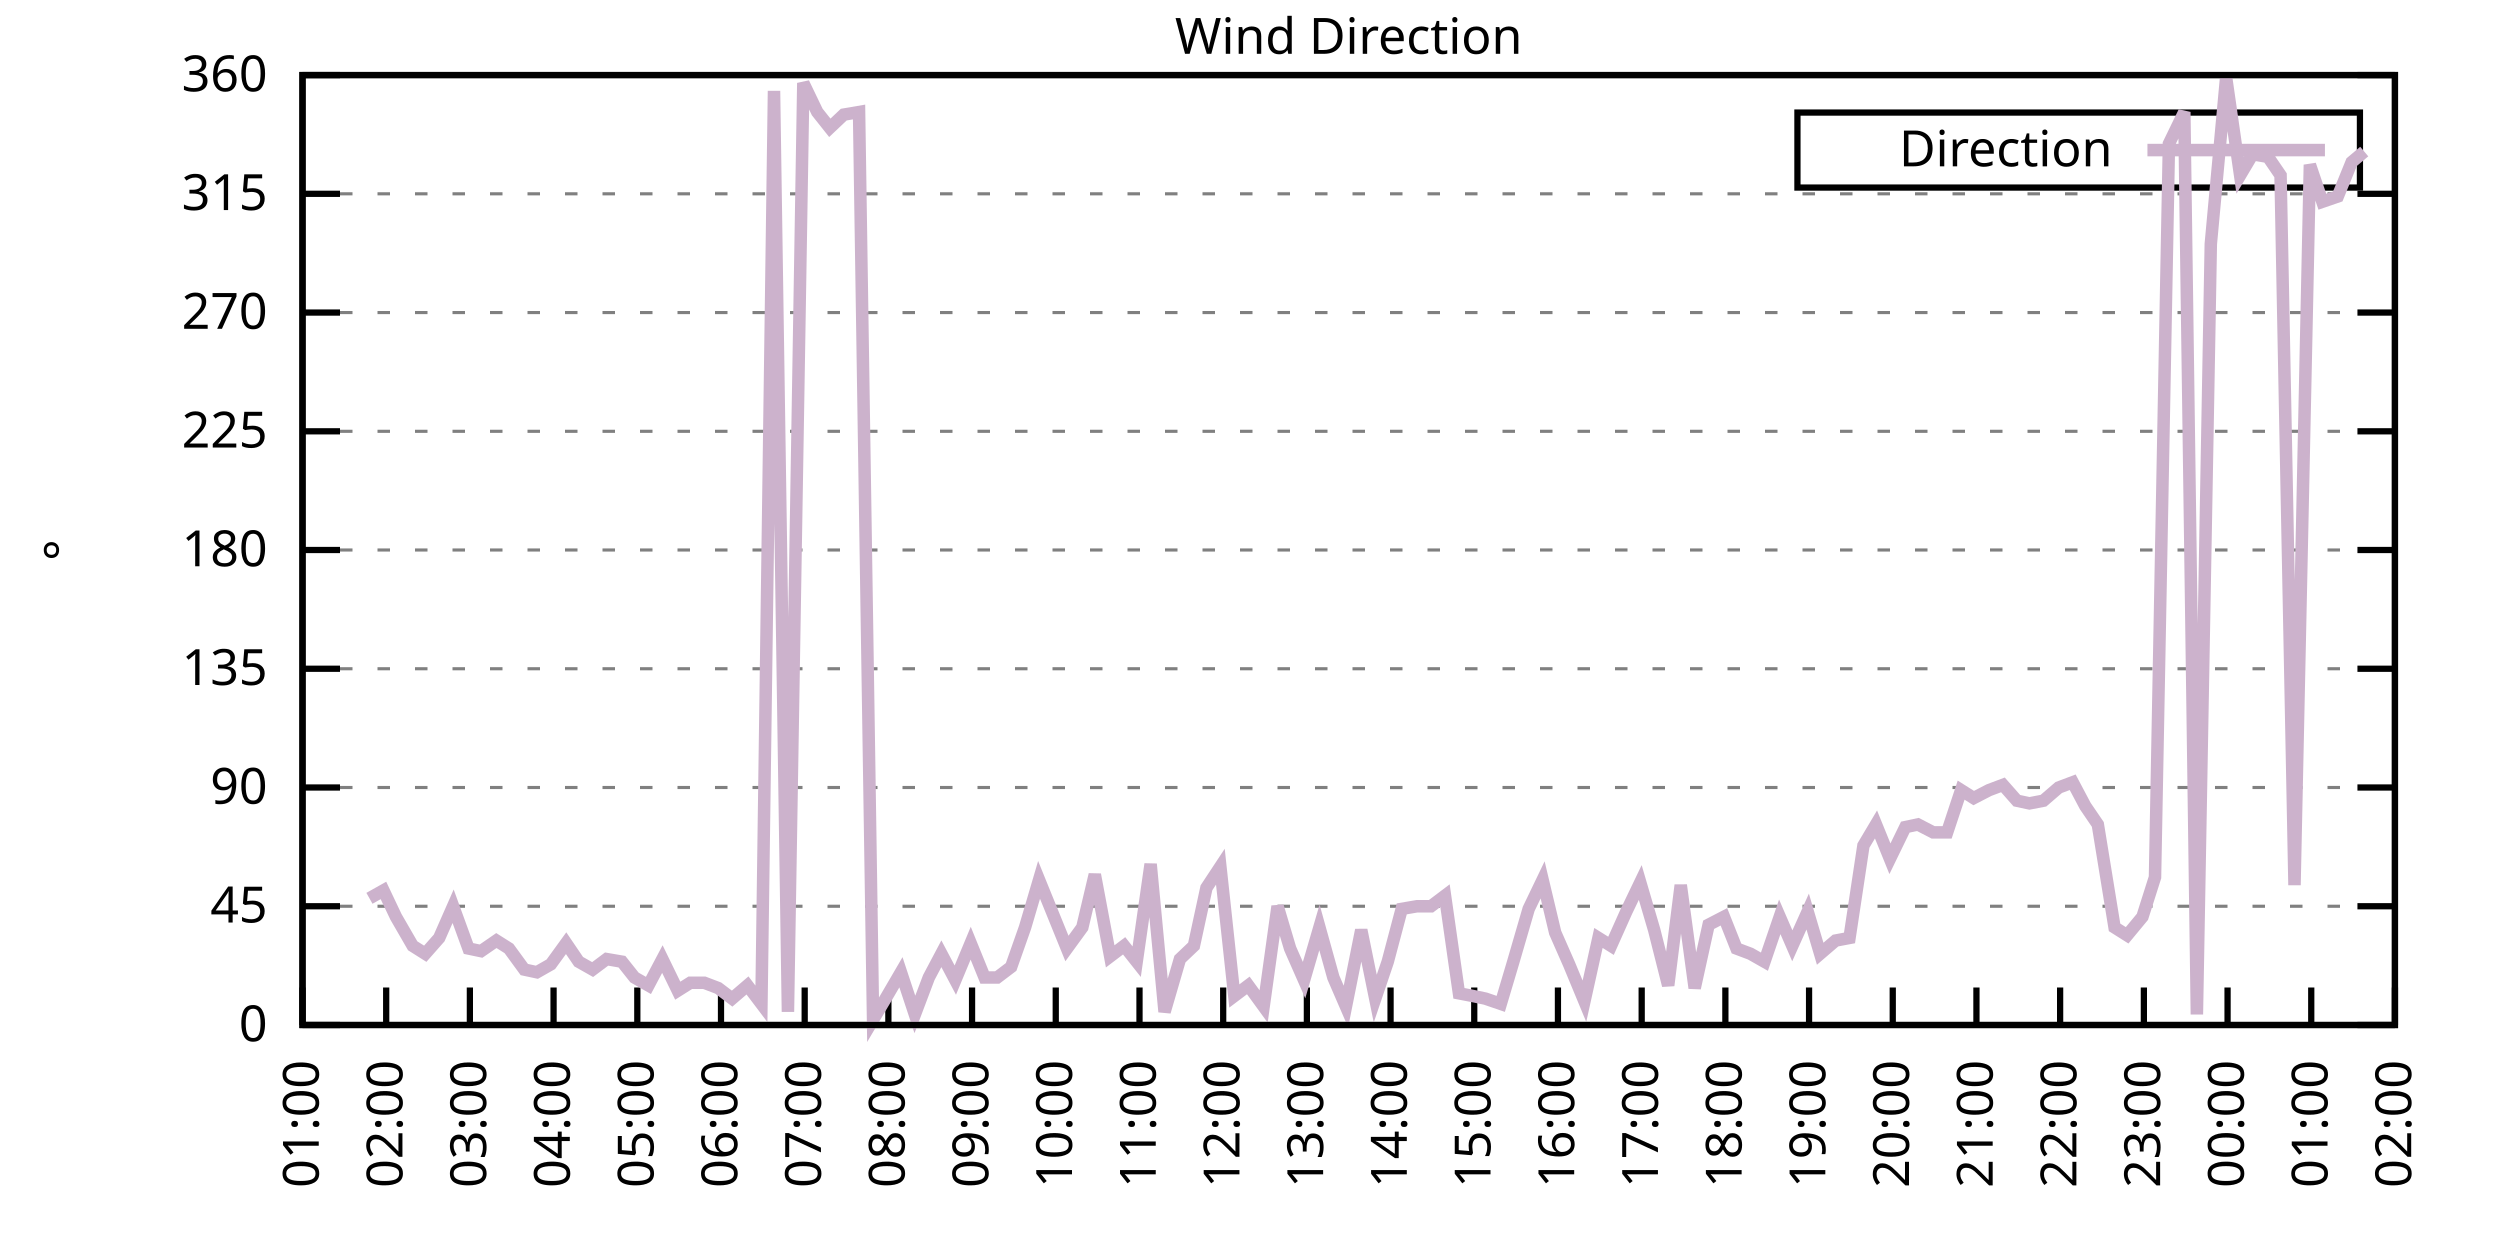
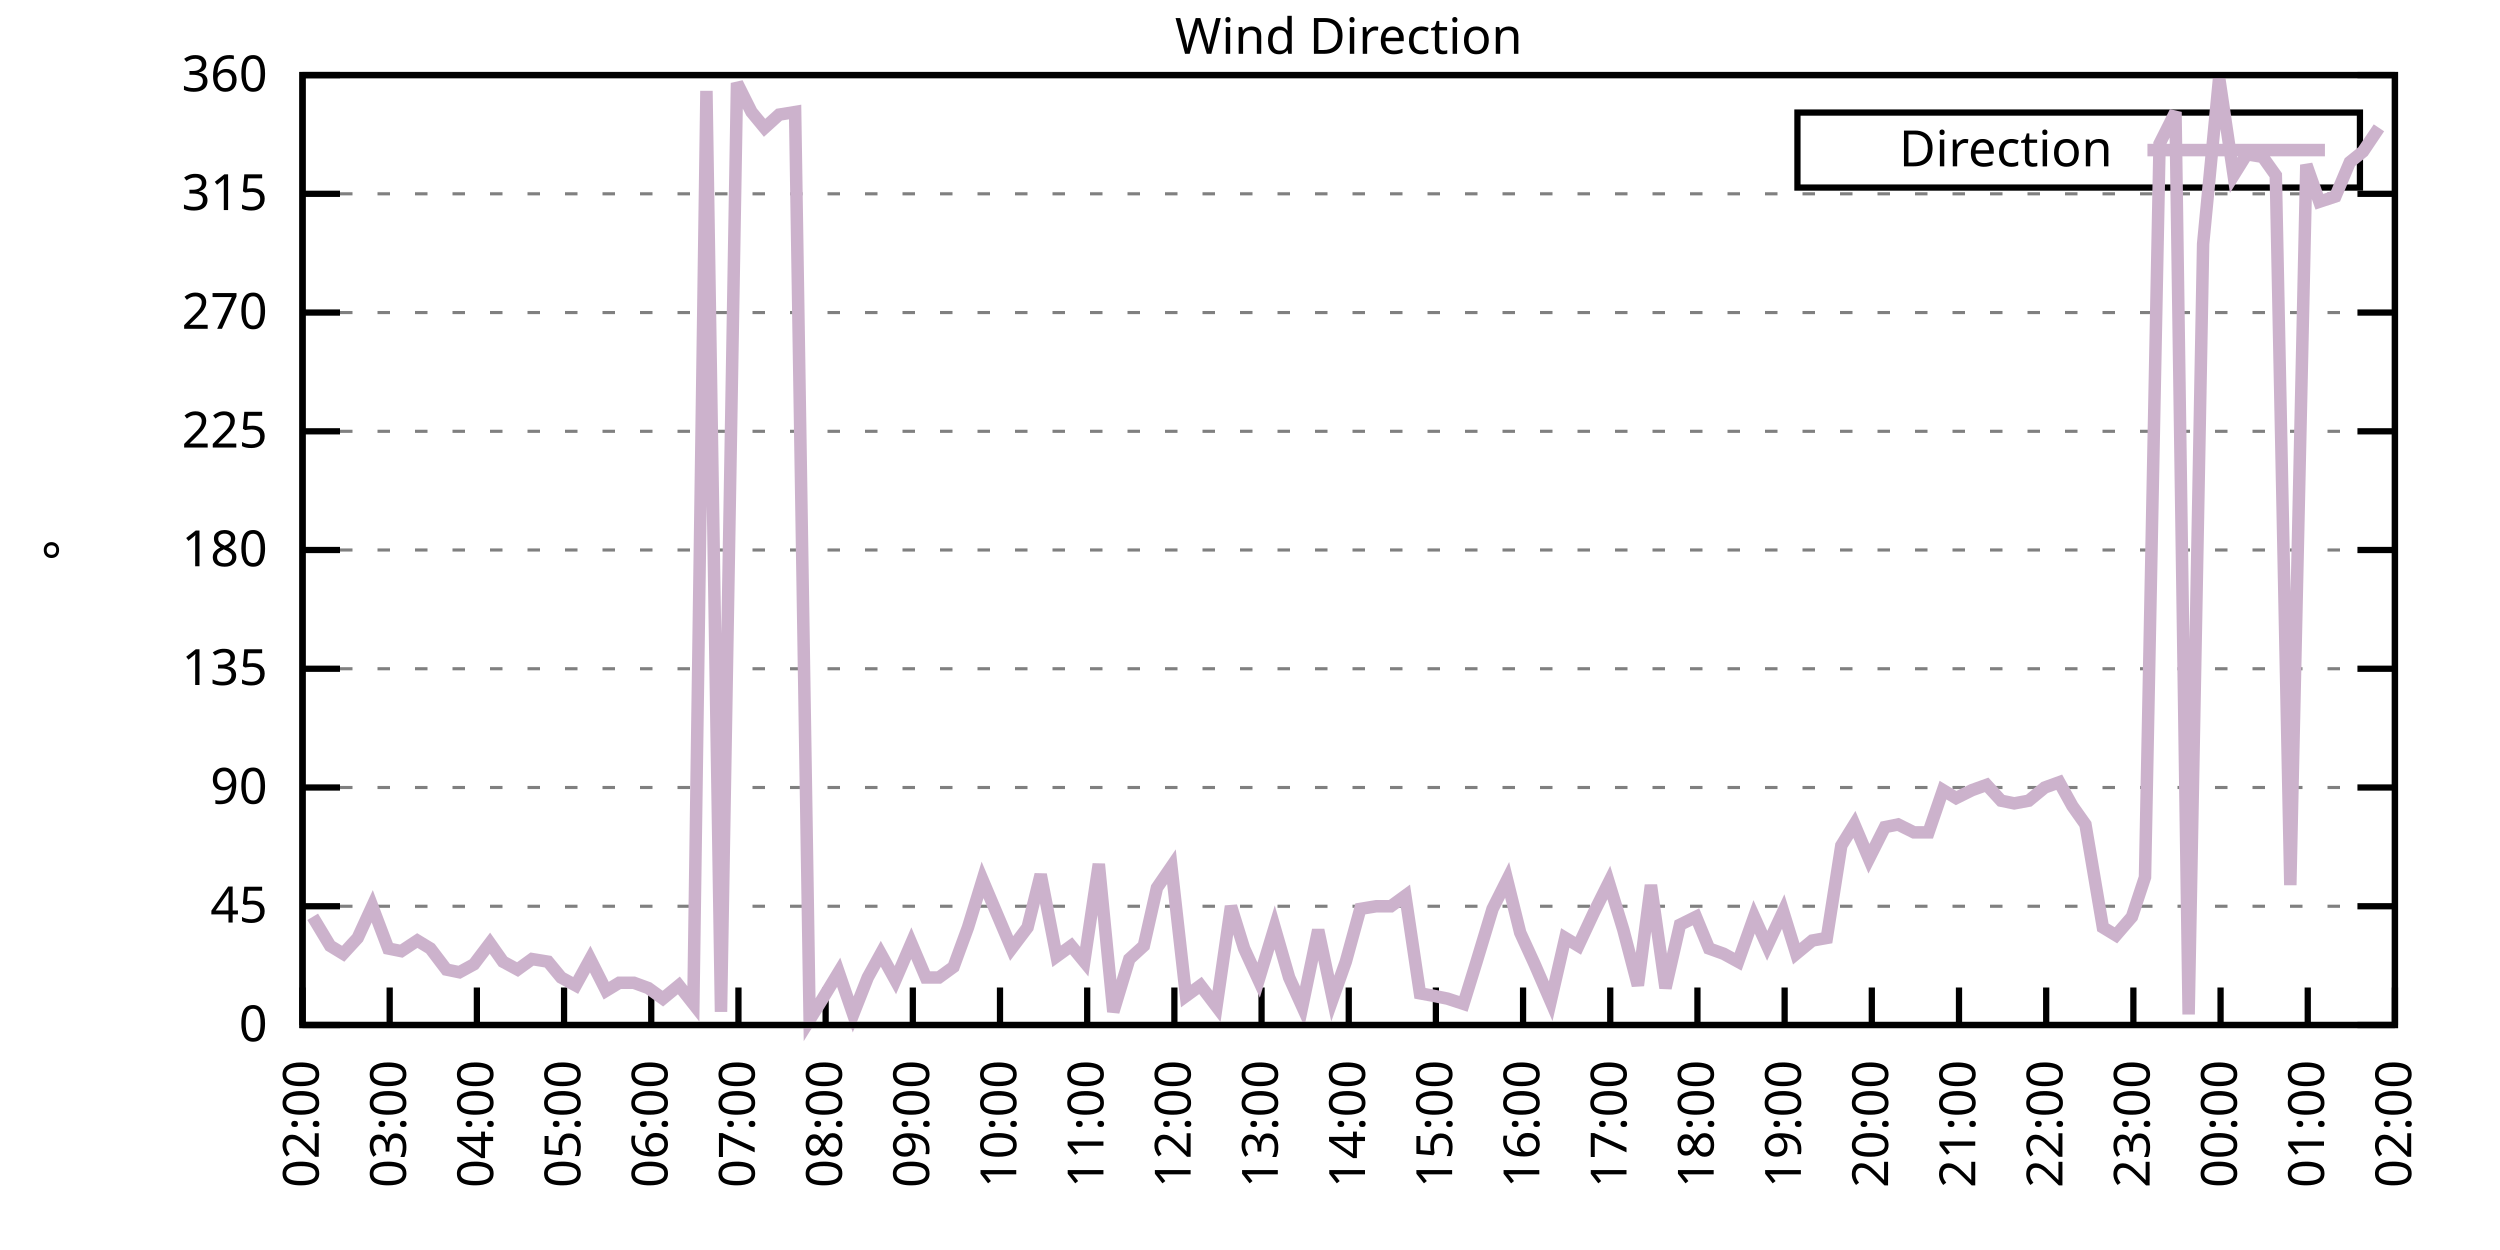
<svg xmlns="http://www.w3.org/2000/svg" xmlns:xlink="http://www.w3.org/1999/xlink" width="400" height="200" viewBox="0 0 400 200">
  <g id="gnuplot_canvas">
    <rect x="0" y="0" width="400" height="200" fill="none" />
    <defs>
      <circle id="gpDot" r="0.5" stroke-width="0.5" stroke="currentColor" />
      <path id="gpPt0" stroke-width="0.333" stroke="currentColor" d="M-1,0 h2 M0,-1 v2" />
      <path id="gpPt1" stroke-width="0.333" stroke="currentColor" d="M-1,-1 L1,1 M1,-1 L-1,1" />
      <path id="gpPt2" stroke-width="0.333" stroke="currentColor" d="M-1,0 L1,0 M0,-1 L0,1 M-1,-1 L1,1 M-1,1 L1,-1" />
      <rect id="gpPt3" stroke-width="0.333" stroke="currentColor" x="-1" y="-1" width="2" height="2" />
      <rect id="gpPt4" stroke-width="0.333" stroke="currentColor" fill="currentColor" x="-1" y="-1" width="2" height="2" />
      <circle id="gpPt5" stroke-width="0.333" stroke="currentColor" cx="0" cy="0" r="1" />
      <use xlink:href="#gpPt5" id="gpPt6" fill="currentColor" stroke="none" />
      <path id="gpPt7" stroke-width="0.333" stroke="currentColor" d="M0,-1.33 L-1.33,0.67 L1.33,0.67 z" />
      <use xlink:href="#gpPt7" id="gpPt8" fill="currentColor" stroke="none" />
      <use xlink:href="#gpPt7" id="gpPt9" stroke="currentColor" transform="rotate(180)" />
      <use xlink:href="#gpPt9" id="gpPt10" fill="currentColor" stroke="none" />
      <use xlink:href="#gpPt3" id="gpPt11" stroke="currentColor" transform="rotate(45)" />
      <use xlink:href="#gpPt11" id="gpPt12" fill="currentColor" stroke="none" />
      <path id="gpPt13" stroke-width="0.333" stroke="currentColor" d="M0,1.330 L1.265,0.411 L0.782,-1.067 L-0.782,-1.076 L-1.265,0.411 z" />
      <use xlink:href="#gpPt13" id="gpPt14" fill="currentColor" stroke="none" />
      <filter id="textbox" filterUnits="objectBoundingBox" x="0" y="0" height="1" width="1">
        <feFlood flood-color="white" flood-opacity="1" result="bgnd" />
        <feComposite in="SourceGraphic" in2="bgnd" operator="atop" />
      </filter>
      <filter id="greybox" filterUnits="objectBoundingBox" x="0" y="0" height="1" width="1">
        <feFlood flood-color="lightgrey" flood-opacity="1" result="grey" />
        <feComposite in="SourceGraphic" in2="grey" operator="atop" />
      </filter>
    </defs>
    <g fill="none" color="white" stroke="currentColor" stroke-width="1.00" stroke-linecap="butt" stroke-linejoin="miter">
</g>
    <g fill="none" color="black" stroke="currentColor" stroke-width="1.00" stroke-linecap="butt" stroke-linejoin="miter">
      <g stroke="none" shape-rendering="crispEdges">
        <polygon fill="rgb(255, 255, 255)" points="48.40,164.00 383.18,164.00 383.18,12.02 48.40,12.02 " />
      </g>
    </g>
    <g fill="none" color="black" stroke="currentColor" stroke-width="1.00" stroke-linecap="butt" stroke-linejoin="miter">
</g>
    <g fill="none" color="black" stroke="black" stroke-width="0.50" stroke-linecap="butt" stroke-linejoin="miter">
</g>
    <g fill="none" color="gray" stroke="currentColor" stroke-width="0.50" stroke-linecap="butt" stroke-linejoin="miter">
      <path stroke="gray" stroke-dasharray="2,4" class="gridline" d="M48.40,164.00 L383.19,164.00  " />
    </g>
    <g fill="none" color="gray" stroke="gray" stroke-width="1.00" stroke-linecap="butt" stroke-linejoin="miter">
</g>
    <g fill="none" color="black" stroke="currentColor" stroke-width="1.00" stroke-linecap="butt" stroke-linejoin="miter">
      <path stroke="black" d="M48.40,164.00 L54.40,164.00 M383.19,164.00 L377.19,164.00  " />
      <g transform="translate(42.80,166.60)" stroke="none" fill="black" font-family="Sans" font-size="8.00" text-anchor="end">
        <text>
          <tspan font-family="Sans"> 0</tspan>
        </text>
      </g>
    </g>
    <g fill="none" color="black" stroke="currentColor" stroke-width="1.00" stroke-linecap="butt" stroke-linejoin="miter">
</g>
    <g fill="none" color="black" stroke="black" stroke-width="0.50" stroke-linecap="butt" stroke-linejoin="miter">
</g>
    <g fill="none" color="gray" stroke="currentColor" stroke-width="0.50" stroke-linecap="butt" stroke-linejoin="miter">
      <path stroke="gray" stroke-dasharray="2,4" class="gridline" d="M48.40,145.00 L383.19,145.00  " />
    </g>
    <g fill="none" color="gray" stroke="gray" stroke-width="1.00" stroke-linecap="butt" stroke-linejoin="miter">
</g>
    <g fill="none" color="black" stroke="currentColor" stroke-width="1.00" stroke-linecap="butt" stroke-linejoin="miter">
      <path stroke="black" d="M48.40,145.00 L54.40,145.00 M383.19,145.00 L377.19,145.00  " />
      <g transform="translate(42.80,147.60)" stroke="none" fill="black" font-family="Sans" font-size="8.00" text-anchor="end">
        <text>
          <tspan font-family="Sans"> 45</tspan>
        </text>
      </g>
    </g>
    <g fill="none" color="black" stroke="currentColor" stroke-width="1.00" stroke-linecap="butt" stroke-linejoin="miter">
</g>
    <g fill="none" color="black" stroke="black" stroke-width="0.50" stroke-linecap="butt" stroke-linejoin="miter">
</g>
    <g fill="none" color="gray" stroke="currentColor" stroke-width="0.50" stroke-linecap="butt" stroke-linejoin="miter">
      <path stroke="gray" stroke-dasharray="2,4" class="gridline" d="M48.40,126.00 L383.19,126.00  " />
    </g>
    <g fill="none" color="gray" stroke="gray" stroke-width="1.00" stroke-linecap="butt" stroke-linejoin="miter">
</g>
    <g fill="none" color="black" stroke="currentColor" stroke-width="1.00" stroke-linecap="butt" stroke-linejoin="miter">
      <path stroke="black" d="M48.40,126.00 L54.40,126.00 M383.19,126.00 L377.19,126.00  " />
      <g transform="translate(42.80,128.60)" stroke="none" fill="black" font-family="Sans" font-size="8.00" text-anchor="end">
        <text>
          <tspan font-family="Sans"> 90</tspan>
        </text>
      </g>
    </g>
    <g fill="none" color="black" stroke="currentColor" stroke-width="1.00" stroke-linecap="butt" stroke-linejoin="miter">
</g>
    <g fill="none" color="black" stroke="black" stroke-width="0.50" stroke-linecap="butt" stroke-linejoin="miter">
</g>
    <g fill="none" color="gray" stroke="currentColor" stroke-width="0.50" stroke-linecap="butt" stroke-linejoin="miter">
      <path stroke="gray" stroke-dasharray="2,4" class="gridline" d="M48.40,107.00 L383.19,107.00  " />
    </g>
    <g fill="none" color="gray" stroke="gray" stroke-width="1.00" stroke-linecap="butt" stroke-linejoin="miter">
</g>
    <g fill="none" color="black" stroke="currentColor" stroke-width="1.00" stroke-linecap="butt" stroke-linejoin="miter">
      <path stroke="black" d="M48.40,107.00 L54.40,107.00 M383.19,107.00 L377.19,107.00  " />
      <g transform="translate(42.80,109.60)" stroke="none" fill="black" font-family="Sans" font-size="8.00" text-anchor="end">
        <text>
          <tspan font-family="Sans"> 135</tspan>
        </text>
      </g>
    </g>
    <g fill="none" color="black" stroke="currentColor" stroke-width="1.00" stroke-linecap="butt" stroke-linejoin="miter">
</g>
    <g fill="none" color="black" stroke="black" stroke-width="0.50" stroke-linecap="butt" stroke-linejoin="miter">
</g>
    <g fill="none" color="gray" stroke="currentColor" stroke-width="0.50" stroke-linecap="butt" stroke-linejoin="miter">
      <path stroke="gray" stroke-dasharray="2,4" class="gridline" d="M48.40,88.00 L383.19,88.00  " />
    </g>
    <g fill="none" color="gray" stroke="gray" stroke-width="1.00" stroke-linecap="butt" stroke-linejoin="miter">
</g>
    <g fill="none" color="black" stroke="currentColor" stroke-width="1.00" stroke-linecap="butt" stroke-linejoin="miter">
      <path stroke="black" d="M48.40,88.00 L54.40,88.00 M383.19,88.00 L377.19,88.00  " />
      <g transform="translate(42.80,90.60)" stroke="none" fill="black" font-family="Sans" font-size="8.00" text-anchor="end">
        <text>
          <tspan font-family="Sans"> 180</tspan>
        </text>
      </g>
    </g>
    <g fill="none" color="black" stroke="currentColor" stroke-width="1.00" stroke-linecap="butt" stroke-linejoin="miter">
</g>
    <g fill="none" color="black" stroke="black" stroke-width="0.50" stroke-linecap="butt" stroke-linejoin="miter">
</g>
    <g fill="none" color="gray" stroke="currentColor" stroke-width="0.50" stroke-linecap="butt" stroke-linejoin="miter">
      <path stroke="gray" stroke-dasharray="2,4" class="gridline" d="M48.40,69.01 L383.19,69.01  " />
    </g>
    <g fill="none" color="gray" stroke="gray" stroke-width="1.00" stroke-linecap="butt" stroke-linejoin="miter">
</g>
    <g fill="none" color="black" stroke="currentColor" stroke-width="1.00" stroke-linecap="butt" stroke-linejoin="miter">
      <path stroke="black" d="M48.40,69.01 L54.40,69.01 M383.19,69.01 L377.19,69.01  " />
      <g transform="translate(42.80,71.61)" stroke="none" fill="black" font-family="Sans" font-size="8.00" text-anchor="end">
        <text>
          <tspan font-family="Sans"> 225</tspan>
        </text>
      </g>
    </g>
    <g fill="none" color="black" stroke="currentColor" stroke-width="1.00" stroke-linecap="butt" stroke-linejoin="miter">
</g>
    <g fill="none" color="black" stroke="black" stroke-width="0.50" stroke-linecap="butt" stroke-linejoin="miter">
</g>
    <g fill="none" color="gray" stroke="currentColor" stroke-width="0.50" stroke-linecap="butt" stroke-linejoin="miter">
      <path stroke="gray" stroke-dasharray="2,4" class="gridline" d="M48.40,50.01 L383.19,50.01  " />
    </g>
    <g fill="none" color="gray" stroke="gray" stroke-width="1.00" stroke-linecap="butt" stroke-linejoin="miter">
</g>
    <g fill="none" color="black" stroke="currentColor" stroke-width="1.00" stroke-linecap="butt" stroke-linejoin="miter">
      <path stroke="black" d="M48.40,50.01 L54.40,50.01 M383.19,50.01 L377.19,50.01  " />
      <g transform="translate(42.80,52.61)" stroke="none" fill="black" font-family="Sans" font-size="8.00" text-anchor="end">
        <text>
          <tspan font-family="Sans"> 270</tspan>
        </text>
      </g>
    </g>
    <g fill="none" color="black" stroke="currentColor" stroke-width="1.00" stroke-linecap="butt" stroke-linejoin="miter">
</g>
    <g fill="none" color="black" stroke="black" stroke-width="0.50" stroke-linecap="butt" stroke-linejoin="miter">
</g>
    <g fill="none" color="gray" stroke="currentColor" stroke-width="0.50" stroke-linecap="butt" stroke-linejoin="miter">
      <path stroke="gray" stroke-dasharray="2,4" class="gridline" d="M48.40,31.01 L383.19,31.01  " />
    </g>
    <g fill="none" color="gray" stroke="gray" stroke-width="1.00" stroke-linecap="butt" stroke-linejoin="miter">
</g>
    <g fill="none" color="black" stroke="currentColor" stroke-width="1.00" stroke-linecap="butt" stroke-linejoin="miter">
      <path stroke="black" d="M48.40,31.01 L54.40,31.01 M383.19,31.01 L377.19,31.01  " />
      <g transform="translate(42.80,33.61)" stroke="none" fill="black" font-family="Sans" font-size="8.00" text-anchor="end">
        <text>
          <tspan font-family="Sans"> 315</tspan>
        </text>
      </g>
    </g>
    <g fill="none" color="black" stroke="currentColor" stroke-width="1.00" stroke-linecap="butt" stroke-linejoin="miter">
</g>
    <g fill="none" color="black" stroke="black" stroke-width="0.50" stroke-linecap="butt" stroke-linejoin="miter">
</g>
    <g fill="none" color="gray" stroke="currentColor" stroke-width="0.50" stroke-linecap="butt" stroke-linejoin="miter">
      <path stroke="gray" stroke-dasharray="2,4" class="gridline" d="M48.40,12.01 L383.19,12.01  " />
    </g>
    <g fill="none" color="gray" stroke="gray" stroke-width="1.00" stroke-linecap="butt" stroke-linejoin="miter">
</g>
    <g fill="none" color="black" stroke="currentColor" stroke-width="1.00" stroke-linecap="butt" stroke-linejoin="miter">
      <path stroke="black" d="M48.40,12.01 L54.40,12.01 M383.19,12.01 L377.19,12.01  " />
      <g transform="translate(42.80,14.61)" stroke="none" fill="black" font-family="Sans" font-size="8.00" text-anchor="end">
        <text>
          <tspan font-family="Sans"> 360</tspan>
        </text>
      </g>
    </g>
    <g fill="none" color="black" stroke="currentColor" stroke-width="1.00" stroke-linecap="butt" stroke-linejoin="miter">
      <path stroke="black" d="M48.40,164.00 L48.40,158.00  " />
      <g transform="translate(51.00,169.60) rotate(270.00)" stroke="none" fill="black" font-family="Sans" font-size="8.00" text-anchor="end">
        <text>
-           <tspan font-family="Sans">01:00</tspan>
-         </text>
-       </g>
-     </g>
-     <g fill="none" color="black" stroke="currentColor" stroke-width="1.00" stroke-linecap="butt" stroke-linejoin="miter">
-       <path stroke="black" d="M61.79,164.00 L61.79,158.00  " />
-       <g transform="translate(64.39,169.60) rotate(270.00)" stroke="none" fill="black" font-family="Sans" font-size="8.00" text-anchor="end">
-         <text>
          <tspan font-family="Sans">02:00</tspan>
        </text>
      </g>
    </g>
    <g fill="none" color="black" stroke="currentColor" stroke-width="1.00" stroke-linecap="butt" stroke-linejoin="miter">
-       <path stroke="black" d="M75.18,164.00 L75.18,158.00  " />
-       <g transform="translate(77.78,169.60) rotate(270.00)" stroke="none" fill="black" font-family="Sans" font-size="8.00" text-anchor="end">
+       <path stroke="black" d="M62.35,164.00 L62.35,158.00  " />
+       <g transform="translate(64.95,169.60) rotate(270.00)" stroke="none" fill="black" font-family="Sans" font-size="8.00" text-anchor="end">
        <text>
          <tspan font-family="Sans">03:00</tspan>
        </text>
      </g>
    </g>
    <g fill="none" color="black" stroke="currentColor" stroke-width="1.00" stroke-linecap="butt" stroke-linejoin="miter">
-       <path stroke="black" d="M88.57,164.00 L88.57,158.00  " />
-       <g transform="translate(91.17,169.60) rotate(270.00)" stroke="none" fill="black" font-family="Sans" font-size="8.00" text-anchor="end">
+       <path stroke="black" d="M76.30,164.00 L76.30,158.00  " />
+       <g transform="translate(78.90,169.60) rotate(270.00)" stroke="none" fill="black" font-family="Sans" font-size="8.00" text-anchor="end">
        <text>
          <tspan font-family="Sans">04:00</tspan>
        </text>
      </g>
    </g>
    <g fill="none" color="black" stroke="currentColor" stroke-width="1.00" stroke-linecap="butt" stroke-linejoin="miter">
-       <path stroke="black" d="M101.97,164.00 L101.97,158.00  " />
-       <g transform="translate(104.57,169.60) rotate(270.00)" stroke="none" fill="black" font-family="Sans" font-size="8.00" text-anchor="end">
+       <path stroke="black" d="M90.25,164.00 L90.25,158.00  " />
+       <g transform="translate(92.85,169.60) rotate(270.00)" stroke="none" fill="black" font-family="Sans" font-size="8.00" text-anchor="end">
        <text>
          <tspan font-family="Sans">05:00</tspan>
        </text>
      </g>
    </g>
    <g fill="none" color="black" stroke="currentColor" stroke-width="1.00" stroke-linecap="butt" stroke-linejoin="miter">
-       <path stroke="black" d="M115.36,164.00 L115.36,158.00  " />
-       <g transform="translate(117.96,169.60) rotate(270.00)" stroke="none" fill="black" font-family="Sans" font-size="8.00" text-anchor="end">
+       <path stroke="black" d="M104.20,164.00 L104.20,158.00  " />
+       <g transform="translate(106.80,169.60) rotate(270.00)" stroke="none" fill="black" font-family="Sans" font-size="8.00" text-anchor="end">
        <text>
          <tspan font-family="Sans">06:00</tspan>
        </text>
      </g>
    </g>
    <g fill="none" color="black" stroke="currentColor" stroke-width="1.00" stroke-linecap="butt" stroke-linejoin="miter">
-       <path stroke="black" d="M128.75,164.00 L128.75,158.00  " />
-       <g transform="translate(131.35,169.60) rotate(270.00)" stroke="none" fill="black" font-family="Sans" font-size="8.00" text-anchor="end">
+       <path stroke="black" d="M118.15,164.00 L118.15,158.00  " />
+       <g transform="translate(120.75,169.60) rotate(270.00)" stroke="none" fill="black" font-family="Sans" font-size="8.00" text-anchor="end">
        <text>
          <tspan font-family="Sans">07:00</tspan>
        </text>
      </g>
    </g>
    <g fill="none" color="black" stroke="currentColor" stroke-width="1.00" stroke-linecap="butt" stroke-linejoin="miter">
-       <path stroke="black" d="M142.14,164.00 L142.14,158.00  " />
-       <g transform="translate(144.74,169.60) rotate(270.00)" stroke="none" fill="black" font-family="Sans" font-size="8.00" text-anchor="end">
+       <path stroke="black" d="M132.10,164.00 L132.10,158.00  " />
+       <g transform="translate(134.70,169.60) rotate(270.00)" stroke="none" fill="black" font-family="Sans" font-size="8.00" text-anchor="end">
        <text>
          <tspan font-family="Sans">08:00</tspan>
        </text>
      </g>
    </g>
    <g fill="none" color="black" stroke="currentColor" stroke-width="1.00" stroke-linecap="butt" stroke-linejoin="miter">
-       <path stroke="black" d="M155.53,164.00 L155.53,158.00  " />
-       <g transform="translate(158.13,169.60) rotate(270.00)" stroke="none" fill="black" font-family="Sans" font-size="8.00" text-anchor="end">
+       <path stroke="black" d="M146.05,164.00 L146.05,158.00  " />
+       <g transform="translate(148.65,169.60) rotate(270.00)" stroke="none" fill="black" font-family="Sans" font-size="8.00" text-anchor="end">
        <text>
          <tspan font-family="Sans">09:00</tspan>
        </text>
      </g>
    </g>
    <g fill="none" color="black" stroke="currentColor" stroke-width="1.00" stroke-linecap="butt" stroke-linejoin="miter">
-       <path stroke="black" d="M168.92,164.00 L168.92,158.00  " />
-       <g transform="translate(171.52,169.60) rotate(270.00)" stroke="none" fill="black" font-family="Sans" font-size="8.00" text-anchor="end">
+       <path stroke="black" d="M160.00,164.00 L160.00,158.00  " />
+       <g transform="translate(162.60,169.60) rotate(270.00)" stroke="none" fill="black" font-family="Sans" font-size="8.00" text-anchor="end">
        <text>
          <tspan font-family="Sans">10:00</tspan>
        </text>
      </g>
    </g>
    <g fill="none" color="black" stroke="currentColor" stroke-width="1.00" stroke-linecap="butt" stroke-linejoin="miter">
-       <path stroke="black" d="M182.32,164.00 L182.32,158.00  " />
-       <g transform="translate(184.92,169.60) rotate(270.00)" stroke="none" fill="black" font-family="Sans" font-size="8.00" text-anchor="end">
+       <path stroke="black" d="M173.95,164.00 L173.95,158.00  " />
+       <g transform="translate(176.55,169.60) rotate(270.00)" stroke="none" fill="black" font-family="Sans" font-size="8.00" text-anchor="end">
        <text>
          <tspan font-family="Sans">11:00</tspan>
        </text>
      </g>
    </g>
    <g fill="none" color="black" stroke="currentColor" stroke-width="1.00" stroke-linecap="butt" stroke-linejoin="miter">
-       <path stroke="black" d="M195.71,164.00 L195.71,158.00  " />
-       <g transform="translate(198.31,169.60) rotate(270.00)" stroke="none" fill="black" font-family="Sans" font-size="8.00" text-anchor="end">
+       <path stroke="black" d="M187.90,164.00 L187.90,158.00  " />
+       <g transform="translate(190.50,169.60) rotate(270.00)" stroke="none" fill="black" font-family="Sans" font-size="8.00" text-anchor="end">
        <text>
          <tspan font-family="Sans">12:00</tspan>
        </text>
      </g>
    </g>
    <g fill="none" color="black" stroke="currentColor" stroke-width="1.00" stroke-linecap="butt" stroke-linejoin="miter">
-       <path stroke="black" d="M209.10,164.00 L209.10,158.00  " />
-       <g transform="translate(211.70,169.60) rotate(270.00)" stroke="none" fill="black" font-family="Sans" font-size="8.00" text-anchor="end">
+       <path stroke="black" d="M201.85,164.00 L201.85,158.00  " />
+       <g transform="translate(204.45,169.60) rotate(270.00)" stroke="none" fill="black" font-family="Sans" font-size="8.00" text-anchor="end">
        <text>
          <tspan font-family="Sans">13:00</tspan>
        </text>
      </g>
    </g>
    <g fill="none" color="black" stroke="currentColor" stroke-width="1.00" stroke-linecap="butt" stroke-linejoin="miter">
-       <path stroke="black" d="M222.49,164.00 L222.49,158.00  " />
-       <g transform="translate(225.09,169.60) rotate(270.00)" stroke="none" fill="black" font-family="Sans" font-size="8.00" text-anchor="end">
+       <path stroke="black" d="M215.80,164.00 L215.80,158.00  " />
+       <g transform="translate(218.40,169.60) rotate(270.00)" stroke="none" fill="black" font-family="Sans" font-size="8.00" text-anchor="end">
        <text>
          <tspan font-family="Sans">14:00</tspan>
        </text>
      </g>
    </g>
    <g fill="none" color="black" stroke="currentColor" stroke-width="1.00" stroke-linecap="butt" stroke-linejoin="miter">
-       <path stroke="black" d="M235.88,164.00 L235.88,158.00  " />
-       <g transform="translate(238.48,169.60) rotate(270.00)" stroke="none" fill="black" font-family="Sans" font-size="8.00" text-anchor="end">
+       <path stroke="black" d="M229.74,164.00 L229.74,158.00  " />
+       <g transform="translate(232.34,169.60) rotate(270.00)" stroke="none" fill="black" font-family="Sans" font-size="8.00" text-anchor="end">
        <text>
          <tspan font-family="Sans">15:00</tspan>
        </text>
      </g>
    </g>
    <g fill="none" color="black" stroke="currentColor" stroke-width="1.00" stroke-linecap="butt" stroke-linejoin="miter">
-       <path stroke="black" d="M249.27,164.00 L249.27,158.00  " />
-       <g transform="translate(251.87,169.60) rotate(270.00)" stroke="none" fill="black" font-family="Sans" font-size="8.00" text-anchor="end">
+       <path stroke="black" d="M243.69,164.00 L243.69,158.00  " />
+       <g transform="translate(246.29,169.60) rotate(270.00)" stroke="none" fill="black" font-family="Sans" font-size="8.00" text-anchor="end">
        <text>
          <tspan font-family="Sans">16:00</tspan>
        </text>
      </g>
    </g>
    <g fill="none" color="black" stroke="currentColor" stroke-width="1.00" stroke-linecap="butt" stroke-linejoin="miter">
-       <path stroke="black" d="M262.67,164.00 L262.67,158.00  " />
-       <g transform="translate(265.27,169.60) rotate(270.00)" stroke="none" fill="black" font-family="Sans" font-size="8.00" text-anchor="end">
+       <path stroke="black" d="M257.64,164.00 L257.64,158.00  " />
+       <g transform="translate(260.24,169.60) rotate(270.00)" stroke="none" fill="black" font-family="Sans" font-size="8.00" text-anchor="end">
        <text>
          <tspan font-family="Sans">17:00</tspan>
        </text>
      </g>
    </g>
    <g fill="none" color="black" stroke="currentColor" stroke-width="1.00" stroke-linecap="butt" stroke-linejoin="miter">
-       <path stroke="black" d="M276.06,164.00 L276.06,158.00  " />
-       <g transform="translate(278.66,169.60) rotate(270.00)" stroke="none" fill="black" font-family="Sans" font-size="8.00" text-anchor="end">
+       <path stroke="black" d="M271.59,164.00 L271.59,158.00  " />
+       <g transform="translate(274.19,169.60) rotate(270.00)" stroke="none" fill="black" font-family="Sans" font-size="8.00" text-anchor="end">
        <text>
          <tspan font-family="Sans">18:00</tspan>
        </text>
      </g>
    </g>
    <g fill="none" color="black" stroke="currentColor" stroke-width="1.00" stroke-linecap="butt" stroke-linejoin="miter">
-       <path stroke="black" d="M289.45,164.00 L289.45,158.00  " />
-       <g transform="translate(292.05,169.60) rotate(270.00)" stroke="none" fill="black" font-family="Sans" font-size="8.00" text-anchor="end">
+       <path stroke="black" d="M285.54,164.00 L285.54,158.00  " />
+       <g transform="translate(288.14,169.60) rotate(270.00)" stroke="none" fill="black" font-family="Sans" font-size="8.00" text-anchor="end">
        <text>
          <tspan font-family="Sans">19:00</tspan>
        </text>
      </g>
    </g>
    <g fill="none" color="black" stroke="currentColor" stroke-width="1.00" stroke-linecap="butt" stroke-linejoin="miter">
-       <path stroke="black" d="M302.84,164.00 L302.84,158.00  " />
-       <g transform="translate(305.44,169.60) rotate(270.00)" stroke="none" fill="black" font-family="Sans" font-size="8.00" text-anchor="end">
+       <path stroke="black" d="M299.49,164.00 L299.49,158.00  " />
+       <g transform="translate(302.09,169.60) rotate(270.00)" stroke="none" fill="black" font-family="Sans" font-size="8.00" text-anchor="end">
        <text>
          <tspan font-family="Sans">20:00</tspan>
        </text>
      </g>
    </g>
    <g fill="none" color="black" stroke="currentColor" stroke-width="1.00" stroke-linecap="butt" stroke-linejoin="miter">
-       <path stroke="black" d="M316.23,164.00 L316.23,158.00  " />
-       <g transform="translate(318.83,169.60) rotate(270.00)" stroke="none" fill="black" font-family="Sans" font-size="8.00" text-anchor="end">
+       <path stroke="black" d="M313.44,164.00 L313.44,158.00  " />
+       <g transform="translate(316.04,169.60) rotate(270.00)" stroke="none" fill="black" font-family="Sans" font-size="8.00" text-anchor="end">
        <text>
          <tspan font-family="Sans">21:00</tspan>
        </text>
      </g>
    </g>
    <g fill="none" color="black" stroke="currentColor" stroke-width="1.00" stroke-linecap="butt" stroke-linejoin="miter">
-       <path stroke="black" d="M329.62,164.00 L329.62,158.00  " />
-       <g transform="translate(332.22,169.60) rotate(270.00)" stroke="none" fill="black" font-family="Sans" font-size="8.00" text-anchor="end">
+       <path stroke="black" d="M327.39,164.00 L327.39,158.00  " />
+       <g transform="translate(329.99,169.60) rotate(270.00)" stroke="none" fill="black" font-family="Sans" font-size="8.00" text-anchor="end">
        <text>
          <tspan font-family="Sans">22:00</tspan>
        </text>
      </g>
    </g>
    <g fill="none" color="black" stroke="currentColor" stroke-width="1.00" stroke-linecap="butt" stroke-linejoin="miter">
-       <path stroke="black" d="M343.02,164.00 L343.02,158.00  " />
-       <g transform="translate(345.62,169.60) rotate(270.00)" stroke="none" fill="black" font-family="Sans" font-size="8.00" text-anchor="end">
+       <path stroke="black" d="M341.34,164.00 L341.34,158.00  " />
+       <g transform="translate(343.94,169.60) rotate(270.00)" stroke="none" fill="black" font-family="Sans" font-size="8.00" text-anchor="end">
        <text>
          <tspan font-family="Sans">23:00</tspan>
        </text>
      </g>
    </g>
    <g fill="none" color="black" stroke="currentColor" stroke-width="1.00" stroke-linecap="butt" stroke-linejoin="miter">
-       <path stroke="black" d="M356.41,164.00 L356.41,158.00  " />
-       <g transform="translate(359.01,169.60) rotate(270.00)" stroke="none" fill="black" font-family="Sans" font-size="8.00" text-anchor="end">
+       <path stroke="black" d="M355.29,164.00 L355.29,158.00  " />
+       <g transform="translate(357.89,169.60) rotate(270.00)" stroke="none" fill="black" font-family="Sans" font-size="8.00" text-anchor="end">
        <text>
          <tspan font-family="Sans">00:00</tspan>
        </text>
      </g>
    </g>
    <g fill="none" color="black" stroke="currentColor" stroke-width="1.00" stroke-linecap="butt" stroke-linejoin="miter">
-       <path stroke="black" d="M369.80,164.00 L369.80,158.00  " />
-       <g transform="translate(372.40,169.60) rotate(270.00)" stroke="none" fill="black" font-family="Sans" font-size="8.00" text-anchor="end">
+       <path stroke="black" d="M369.24,164.00 L369.24,158.00  " />
+       <g transform="translate(371.84,169.60) rotate(270.00)" stroke="none" fill="black" font-family="Sans" font-size="8.00" text-anchor="end">
        <text>
          <tspan font-family="Sans">01:00</tspan>
        </text>
      </g>
    </g>
    <g fill="none" color="black" stroke="currentColor" stroke-width="1.00" stroke-linecap="butt" stroke-linejoin="miter">
      <path stroke="black" d="M383.19,164.00 L383.19,158.00  " />
      <g transform="translate(385.79,169.60) rotate(270.00)" stroke="none" fill="black" font-family="Sans" font-size="8.00" text-anchor="end">
        <text>
          <tspan font-family="Sans">02:00</tspan>
        </text>
      </g>
    </g>
    <g fill="none" color="black" stroke="currentColor" stroke-width="1.00" stroke-linecap="butt" stroke-linejoin="miter">
</g>
    <g fill="none" color="black" stroke="currentColor" stroke-width="1.00" stroke-linecap="butt" stroke-linejoin="miter">
      <path stroke="black" d="M48.40,12.01 L48.40,164.00 L383.19,164.00 L383.19,12.01 L48.40,12.01 Z  " />
    </g>
    <g fill="none" color="black" stroke="currentColor" stroke-width="1.00" stroke-linecap="butt" stroke-linejoin="miter">
</g>
    <g fill="none" color="black" stroke="currentColor" stroke-width="1.00" stroke-linecap="butt" stroke-linejoin="miter">
      <path stroke="black" d="M287.59,30.01 L287.59,18.01 L377.59,18.01 L377.59,30.01 L287.59,30.01 Z  " />
    </g>
    <g id="Wind_direction_plot_1">
      <g fill="none" color="white" stroke="black" stroke-width="2.00" stroke-linecap="butt" stroke-linejoin="miter">
</g>
      <g fill="none" color="black" stroke="currentColor" stroke-width="2.00" stroke-linecap="butt" stroke-linejoin="miter">
        <g transform="translate(337.99,26.61)" stroke="none" fill="black" font-family="Sans" font-size="8.00" text-anchor="end">
          <text>
            <tspan font-family="Sans">Direction</tspan>
          </text>
        </g>
      </g>
      <g fill="none" color="black" stroke="currentColor" stroke-width="2.00" stroke-linecap="butt" stroke-linejoin="miter">
-         <path stroke="rgb(204, 178, 204)" d="M343.59,24.01 L371.99,24.01 M59.11,143.73 L61.35,142.47 L63.35,146.69 L66.03,151.33 L68.04,152.60 L70.27,150.07   L72.50,145.00 L74.96,151.76 L76.97,152.18 L79.42,150.49 L81.43,151.76 L83.89,155.13 L85.90,155.56 L88.13,154.29   L90.58,150.91 L92.59,153.87 L94.82,155.13 L97.06,153.45 L99.51,153.87 L101.52,156.40 L103.75,157.67 L105.98,153.45   L108.44,158.51 L110.45,157.24 L112.68,157.24 L114.91,158.09 L117.14,159.78 L119.60,157.67 L121.83,160.62 L123.84,14.54   L126.07,161.89 L128.53,13.28 L130.76,17.92 L132.77,20.45 L135.00,18.34 L137.45,17.92 L139.69,163.16 L141.69,159.78   L144.15,155.56 L146.38,162.31 L148.61,156.40 L150.62,152.60 L152.85,156.82 L155.31,150.91 L157.54,156.40 L159.55,156.40   L161.78,154.71 L164.01,148.38 L166.25,140.78 L168.48,146.27 L170.71,151.76 L173.17,148.38 L175.17,139.93 L177.63,153.02   L179.86,151.33 L181.87,153.87 L184.10,138.25 L186.33,161.89 L188.79,153.45 L191.02,151.33 L193.03,142.05 L195.26,138.67   L197.49,159.36 L199.73,157.67 L202.18,161.04 L204.41,145.00 L206.42,151.76 L208.65,156.82 L211.11,148.38 L213.34,156.40   L215.35,161.04 L217.80,148.80 L220.04,159.78 L222.04,153.87 L224.28,145.42 L226.73,145.00 L228.96,145.00 L231.20,143.31   L233.43,158.93 L235.66,159.36 L237.67,159.78 L240.12,160.62 L242.13,153.87 L244.59,145.42 L246.82,140.78 L248.83,149.22   L251.06,154.29 L253.51,160.20 L255.75,150.07 L257.76,151.33 L260.21,145.85 L262.44,141.20 L264.67,148.80 L266.91,157.67   L268.92,141.62 L271.15,158.09 L273.38,147.96 L275.83,146.69 L277.84,151.76 L280.07,152.60 L282.31,153.87 L284.76,146.69   L286.77,151.33 L289.23,145.85 L291.23,152.60 L293.69,150.49 L295.92,150.07 L298.15,135.29 L300.16,131.91 L302.39,137.40   L304.85,132.34 L306.86,131.91 L309.31,133.18 L311.54,133.18 L313.78,126.42 L315.79,127.69 L318.24,126.42 L320.47,125.58   L322.70,128.11 L324.71,128.54 L326.95,128.11 L329.40,126.00 L331.63,125.16 L333.64,128.96 L335.65,131.91 L338.33,148.38   L340.34,149.65 L342.79,146.69 L344.80,140.36 L347.03,22.99 L349.49,17.92 L351.50,162.31 L353.73,39.03 L356.18,12.43   L358.42,28.05 L360.42,24.68 L362.88,25.10 L364.89,28.05 L367.12,141.62 L369.58,26.36 L371.58,32.28 L374.04,31.43   L376.27,25.94 L378.28,24.25  " />
+         <path stroke="rgb(204, 178, 204)" d="M343.59,24.01 L371.99,24.01 M50.03,146.69 L52.82,151.33 L54.91,152.60 L57.23,150.07 L59.56,145.00 L62.12,151.76   L64.21,152.18 L66.77,150.49 L68.86,151.76 L71.42,155.13 L73.51,155.56 L75.83,154.29 L78.39,150.91 L80.48,153.87   L82.81,155.13 L85.13,153.45 L87.69,153.87 L89.78,156.40 L92.11,157.67 L94.43,153.45 L96.99,158.51 L99.08,157.24   L101.41,157.24 L103.73,158.09 L106.06,159.78 L108.62,157.67 L110.94,160.62 L113.03,14.54 L115.36,161.89 L117.92,13.28   L120.24,17.92 L122.33,20.45 L124.66,18.34 L127.22,17.92 L129.54,163.16 L131.63,159.78 L134.19,155.56 L136.51,162.31   L138.84,156.40 L140.93,152.60 L143.26,156.82 L145.81,150.91 L148.14,156.40 L150.23,156.40 L152.56,154.71 L154.88,148.38   L157.21,140.78 L159.53,146.27 L161.86,151.76 L164.41,148.38 L166.51,139.93 L169.06,153.02 L171.39,151.33 L173.48,153.87   L175.81,138.25 L178.13,161.89 L180.69,153.45 L183.01,151.33 L185.11,142.05 L187.43,138.67 L189.76,159.36 L192.08,157.67   L194.64,161.04 L196.96,145.00 L199.06,151.76 L201.38,156.82 L203.94,148.38 L206.26,156.40 L208.36,161.04 L210.91,148.80   L213.24,159.78 L215.33,153.87 L217.65,145.42 L220.21,145.00 L222.54,145.00 L224.86,143.31 L227.19,158.93 L229.51,159.36   L231.60,159.78 L234.16,160.62 L236.25,153.87 L238.81,145.42 L241.14,140.78 L243.23,149.22 L245.55,154.29 L248.11,160.20   L250.44,150.07 L252.53,151.33 L255.09,145.85 L257.41,141.20 L259.74,148.80 L262.06,157.67 L264.15,141.62 L266.48,158.09   L268.80,147.96 L271.36,146.69 L273.45,151.76 L275.78,152.60 L278.10,153.87 L280.66,146.69 L282.75,151.33 L285.31,145.85   L287.40,152.60 L289.96,150.49 L292.29,150.07 L294.61,135.29 L296.70,131.91 L299.03,137.40 L301.58,132.34 L303.68,131.91   L306.23,133.18 L308.56,133.18 L310.88,126.42 L312.98,127.69 L315.53,126.42 L317.86,125.58 L320.18,128.11 L322.28,128.54   L324.60,128.11 L327.16,126.00 L329.48,125.16 L331.58,128.96 L333.67,131.91 L336.46,148.38 L338.55,149.65 L341.11,146.69   L343.20,140.36 L345.53,22.99 L348.08,17.92 L350.18,162.31 L352.50,39.03 L355.06,12.43 L357.38,28.05 L359.48,24.68   L362.03,25.10 L364.13,28.05 L366.45,141.62 L369.01,26.36 L371.10,32.28 L373.66,31.43 L375.98,25.94 L378.08,24.25   L380.63,20.45  " />
      </g>
    </g>
    <g fill="none" color="black" stroke="currentColor" stroke-width="2.00" stroke-linecap="butt" stroke-linejoin="miter">
</g>
    <g fill="none" color="black" stroke="black" stroke-width="1.00" stroke-linecap="butt" stroke-linejoin="miter">
</g>
    <g fill="none" color="black" stroke="currentColor" stroke-width="1.00" stroke-linecap="butt" stroke-linejoin="miter">
      <path stroke="black" d="M48.40,12.01 L48.40,164.00 L383.19,164.00 L383.19,12.01 L48.40,12.01 Z  " />
      <g transform="translate(12.80,88.01) rotate(270.00)" stroke="none" fill="black" font-family="Sans" font-size="8.00" text-anchor="middle">
        <text>
          <tspan font-family="Sans">°</tspan>
        </text>
      </g>
    </g>
    <g fill="none" color="black" stroke="currentColor" stroke-width="1.00" stroke-linecap="butt" stroke-linejoin="miter">
</g>
    <g fill="none" color="black" stroke="currentColor" stroke-width="1.00" stroke-linecap="butt" stroke-linejoin="miter">
      <g transform="translate(215.79,8.61)" stroke="none" fill="black" font-family="Sans" font-size="8.00" text-anchor="middle">
        <text>
          <tspan font-family="Sans">Wind Direction</tspan>
        </text>
      </g>
    </g>
    <g fill="none" color="black" stroke="currentColor" stroke-width="1.00" stroke-linecap="butt" stroke-linejoin="miter">
</g>
  </g>
</svg>
